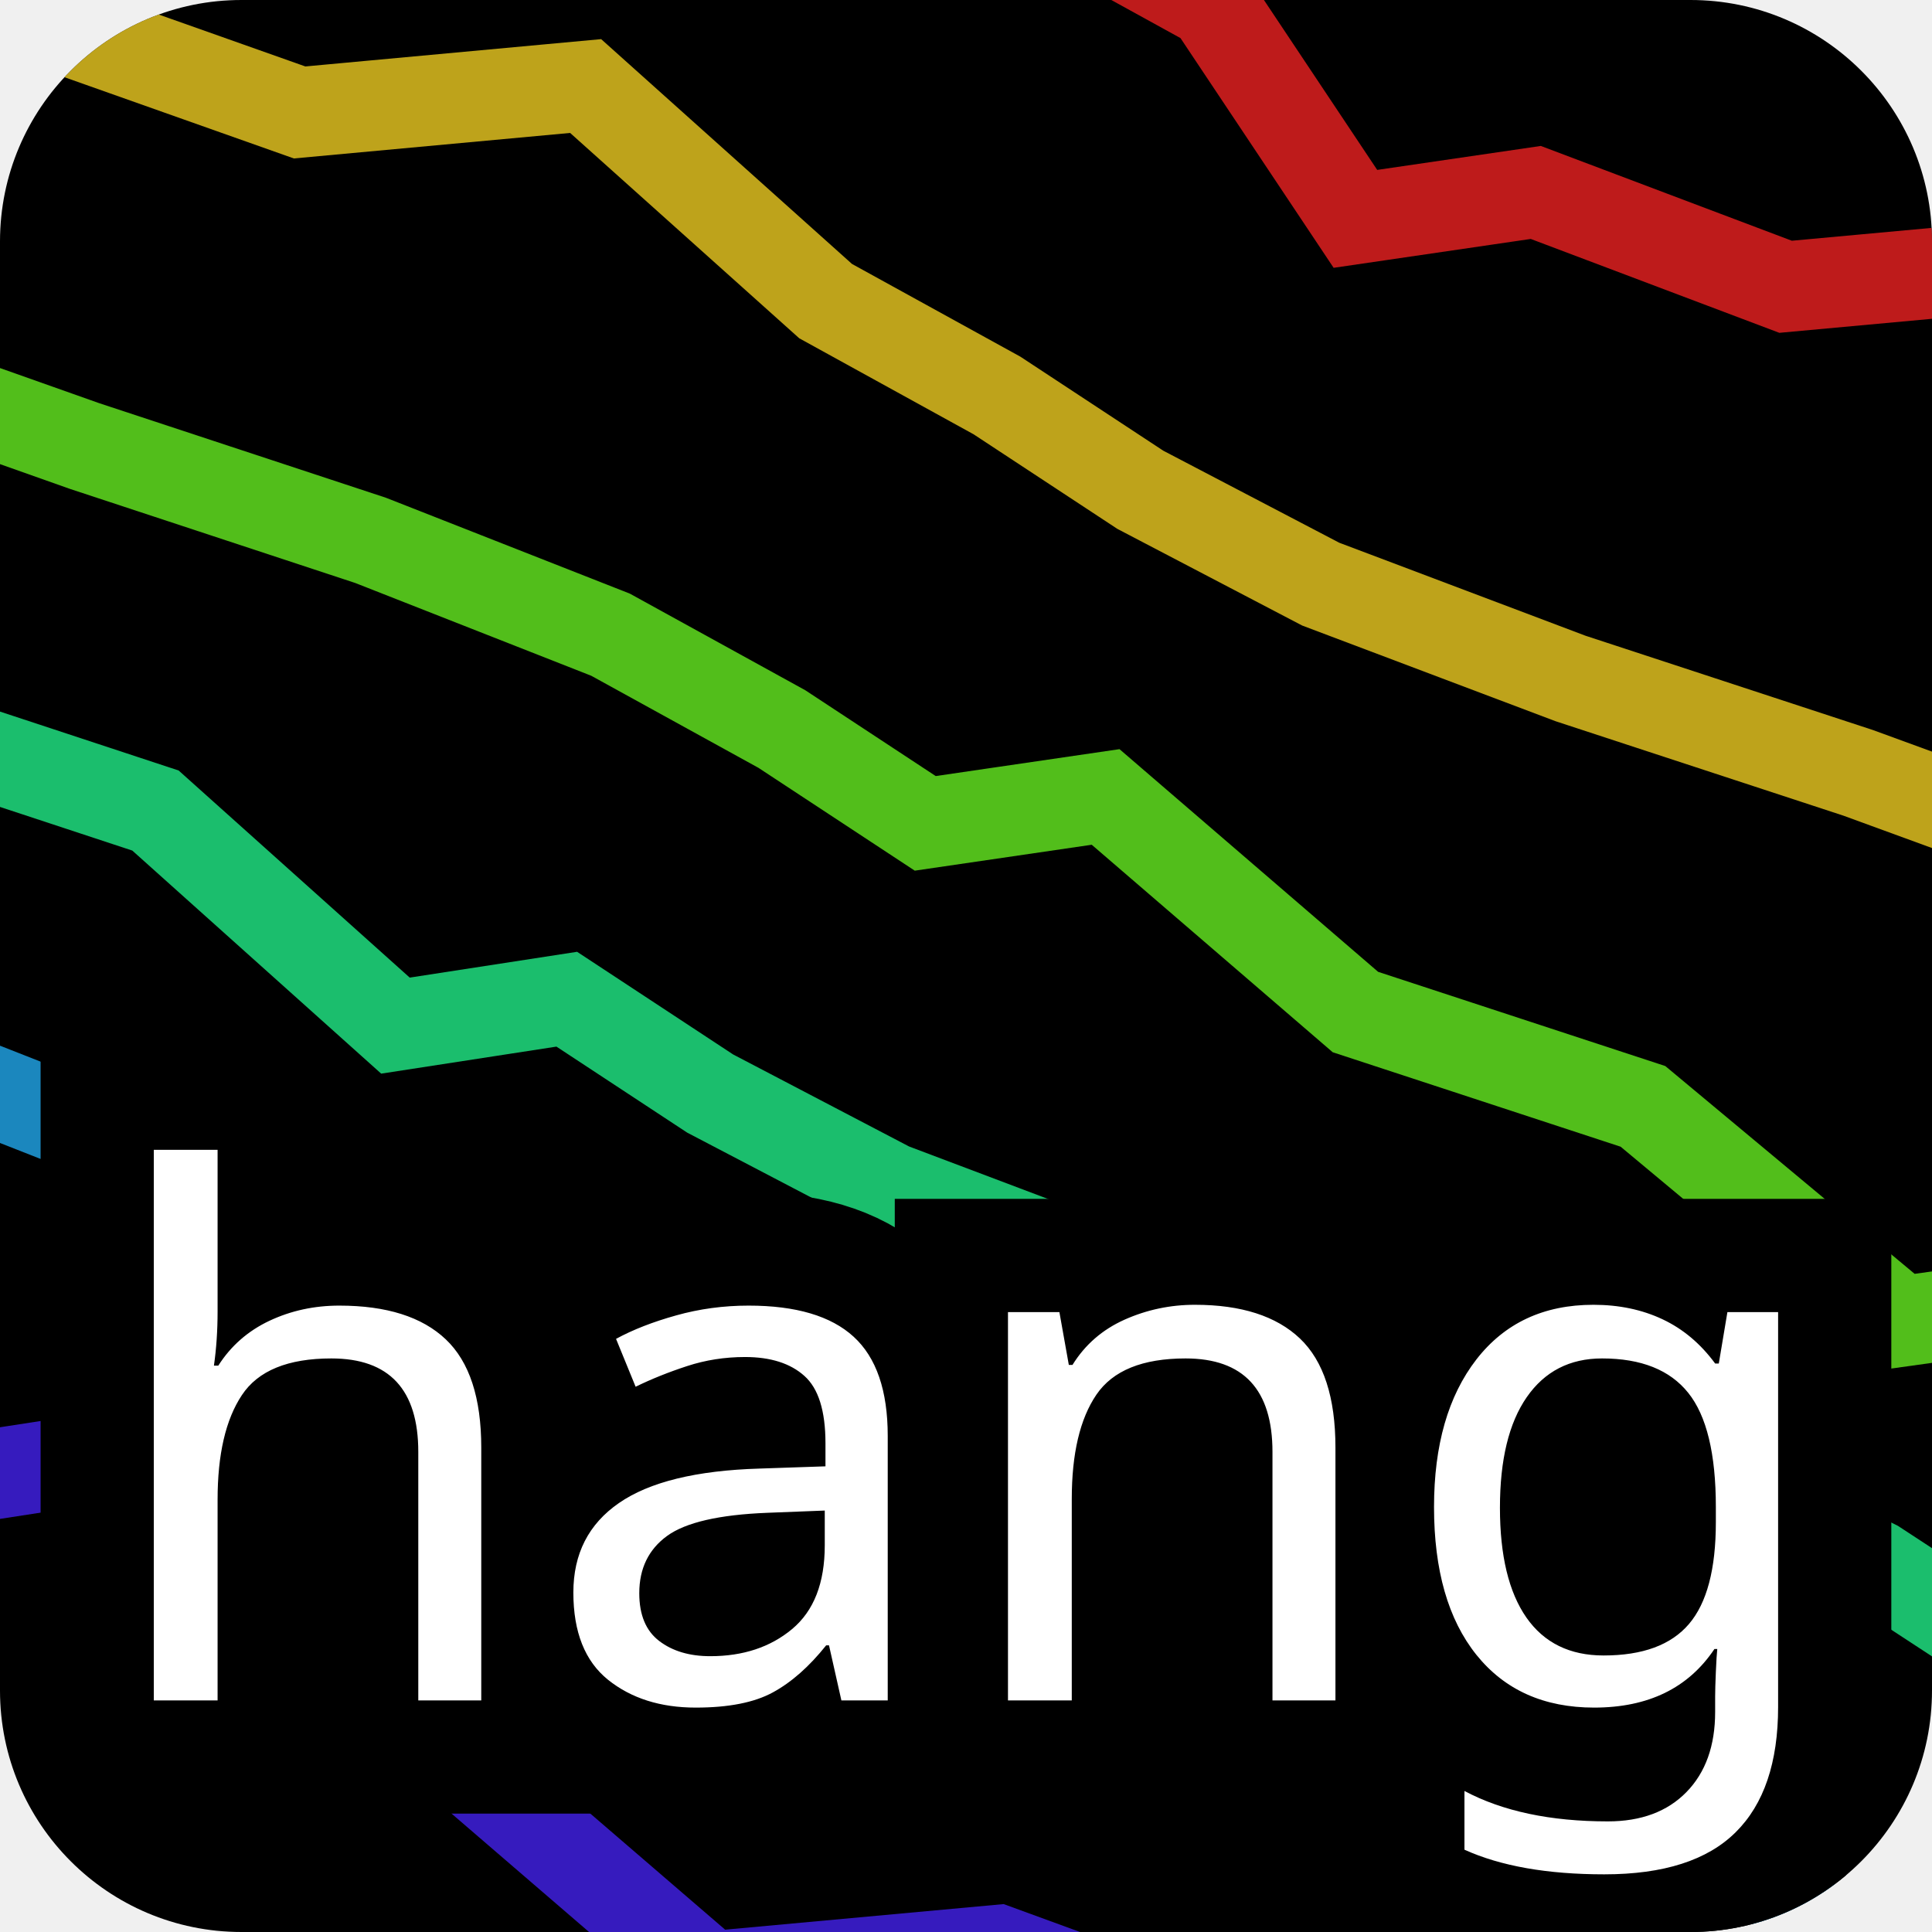
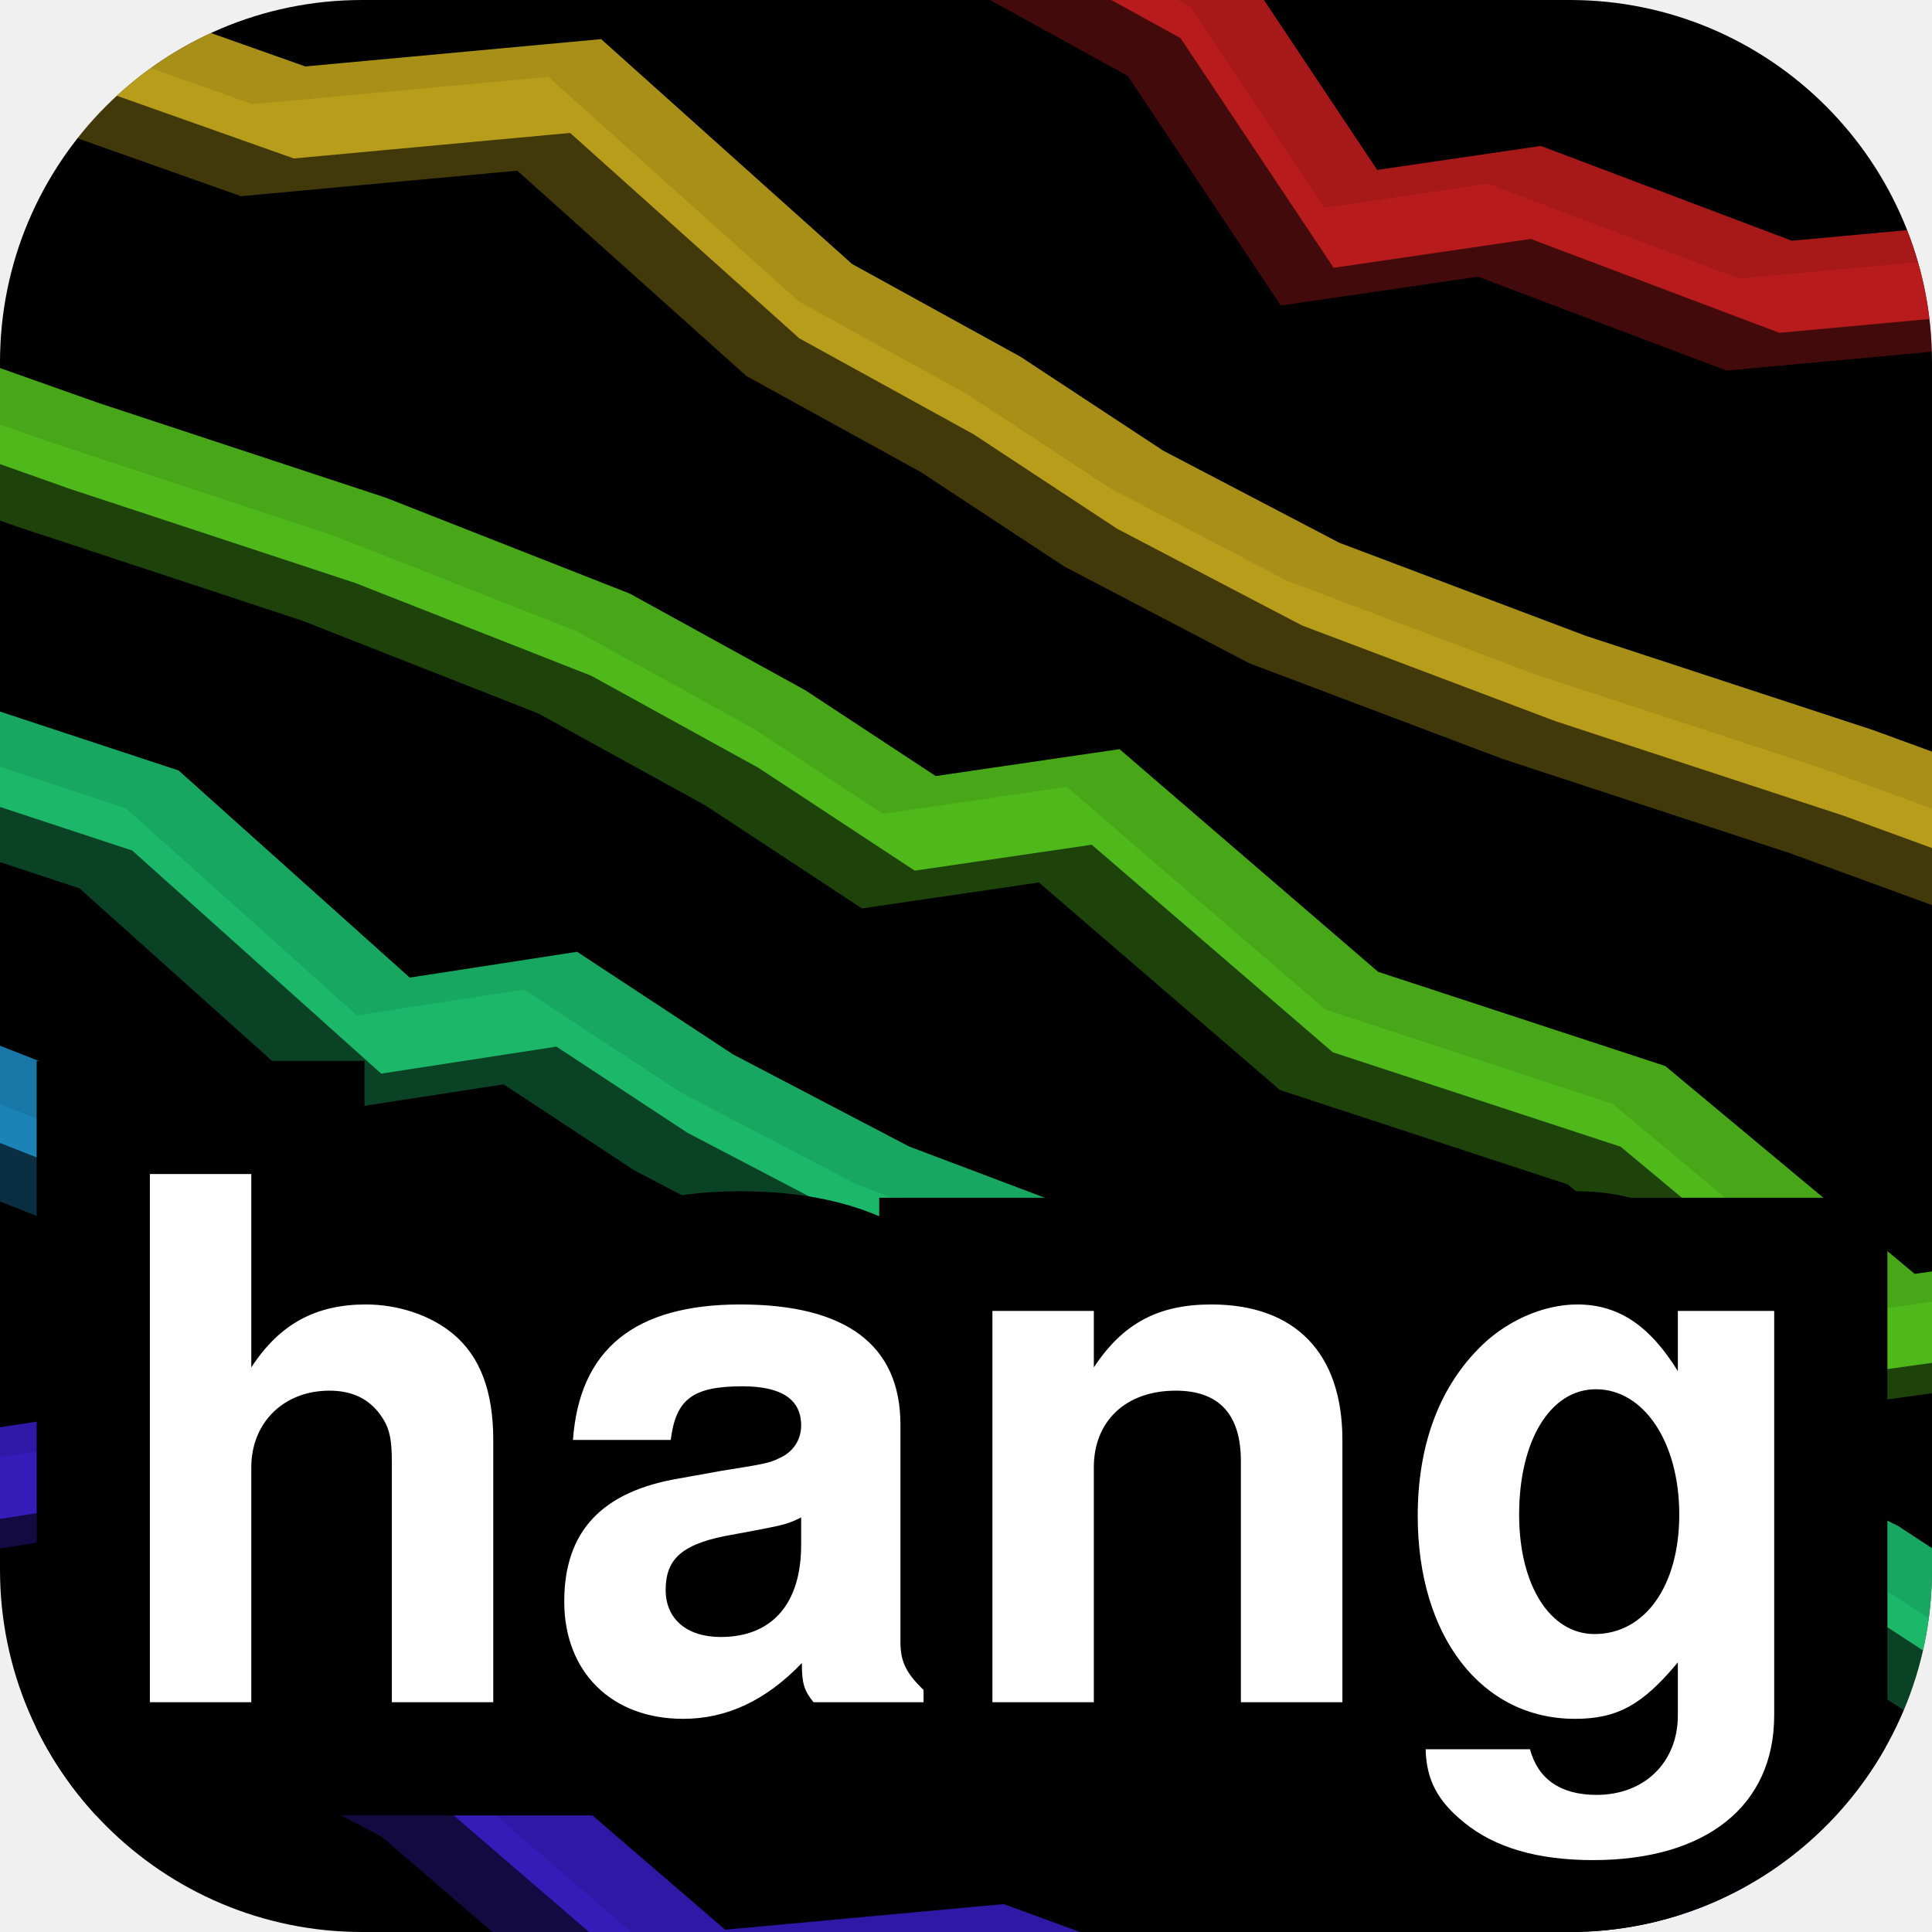
<svg xmlns="http://www.w3.org/2000/svg" width="256" height="256" viewBox="0 0 256 256">
  <defs>
    <clipPath id="rounded-corner">
-       <rect x="0" y="0" width="100%" height="100%" rx="32" ry="32" />
+       <rect x="0" y="0" width="100%" height="100%" rx="48" ry="48" />
    </clipPath>
  </defs>
  <g clip-path="url(#rounded-corner)">
    <rect width="100%" height="100%" fill="black" />
-     <g stroke-linecap="round" stroke-width="12" fill="none" opacity="0.85">
+     <g stroke-linecap="round" stroke-width="12" fill="none" opacity="0.3">
+       <path stroke="hsl(0, 75%, 50%)" d="M -107.0, -91.0 L -70.1, -94.5 L -40.9, -82.0 L -20.1, -69.5 L -0.6, -57.0 L 25.9, -44.5 L 61.2, -32.0 L 99.1, -35.5 L 130.9, -7.0 L 153.6, 5.5 L 172.6, 34.0 L 196.5, 30.5 L 229.6, 43.0 L 267.7, 39.5 L 301.9, 68.0 L 327.0, 80.5 L 346.1, 93.0" />
+       <path stroke="hsl(50, 75%, 50%)" d="M -98.6, -58.6 L -69.4, -30.1 L -48.6, -17.6 L -29.1, 10.9 L -2.6, 7.4 L 32.7, 19.9 L 70.6, 16.4 L 102.4, 44.9 L 125.1, 57.4 L 144.1, 69.9 L 168.0, 82.4 L 201.1, 94.9 L 239.2, 107.4 L 273.4, 119.9 L 298.5, 132.4 L 317.6, 144.9 L 339.4, 141.4" />
+       <path stroke="hsl(100, 75%, 50%)" d="M -97.9, 14.1 L -77.1, 26.6 L -57.6, 39.1 L -31.1, 51.6 L 4.2, 64.1 L 42.1, 76.6 L 73.9, 89.1 L 96.6, 101.6 L 115.6, 114.1 L 139.5, 110.6 L 172.6, 139.1 L 210.7, 151.6 L 244.9, 180.1 L 270.0, 176.6 L 289.1, 189.1 L 310.9, 201.6 L 341.5, 214.1" />
+       <path stroke="hsl(150, 75%, 50%)" d="M -105.6, 62.4 L -86.1, 74.9 L -59.6, 71.4 L -24.3, 99.9 L 13.6, 112.4 L 45.4, 140.9 L 68.1, 137.4 L 87.1, 149.9 L 111.0, 162.4 L 144.1, 174.9 L 182.2, 187.4 L 216.4, 199.9 L 241.5, 212.4 L 260.6, 224.9 L 282.4, 237.4 L 313.0, 265.9 L 350.5, 262.4" />
+       <path stroke="hsl(200, 75%, 50%)" d="M -114.6, 109.4 L -88.1, 121.9 L -52.8, 134.4 L -14.9, 146.9 L 16.9, 159.4 L 39.6, 171.9 L 58.6, 184.4 L 82.5, 196.9 L 115.6, 225.4 L 153.7, 221.9 L 187.9, 234.4 L 213.0, 230.9 L 232.1, 259.4 L 253.9, 271.9 L 284.5, 300.4 L 322.0, 296.9 L 358.1, 309.4" />
+       <path stroke="hsl(250, 75%, 50%)" d="M -116.6, 163.4 L -81.3, 191.9 L -43.4, 188.4 L -11.6, 200.9 L 11.1, 197.4 L 30.1, 225.9 L 54.0, 238.4 L 87.1, 266.9 L 125.2, 263.4 L 159.4, 275.9 L 184.5, 288.4 L 203.6, 300.9 L 225.4, 313.4 L 256.0, 325.9 L 293.5, 322.4 L 329.6, 350.9 L 357.4, 363.4" />
+       <path stroke="hsl(300, 75%, 50%)" d="M -109.8, 242.2 L -71.9, 238.7 L -40.1, 251.2 L -17.4, 263.7 L 1.6, 276.2 L 25.5, 288.7 L 58.6, 301.2 L 96.7, 297.7 L 130.9, 326.2 L 156.0, 338.7 L 175.1, 367.2 L 196.9, 363.7 L 227.5, 376.2 L 265.0, 372.7 L 301.1, 401.2 L 328.9, 413.7 L 348.9, 426.2" />
+     </g>
+     <g stroke-linecap="round" stroke-width="12" fill="none" opacity="0.75">
      <path stroke="hsl(0, 75%, 50%)" d="M -100.0, -96.0 L -63.1, -99.5 L -33.9, -87.0 L -13.1, -74.5 L 6.4, -62.0 L 32.9, -49.5 L 68.2, -37.0 L 106.1, -40.5 L 137.9, -12.0 L 160.6, 0.5 L 179.6, 29.0 L 203.5, 25.5 L 236.6, 38.0 L 274.7, 34.5 L 308.9, 63.0 L 334.0, 75.5 L 353.1, 88.0" />
      <path stroke="hsl(50, 75%, 50%)" d="M -91.6, -63.6 L -62.4, -35.1 L -41.6, -22.6 L -22.1, 5.9 L 4.4, 2.4 L 39.7, 14.9 L 77.6, 11.4 L 109.4, 39.9 L 132.1, 52.4 L 151.1, 64.9 L 175.0, 77.4 L 208.1, 89.9 L 246.2, 102.4 L 280.4, 114.9 L 305.5, 127.4 L 324.6, 139.9 L 346.4, 136.4" />
      <path stroke="hsl(100, 75%, 50%)" d="M -90.9, 9.1 L -70.1, 21.6 L -50.6, 34.1 L -24.1, 46.6 L 11.2, 59.1 L 49.1, 71.6 L 80.9, 84.1 L 103.6, 96.6 L 122.6, 109.1 L 146.5, 105.6 L 179.6, 134.1 L 217.7, 146.6 L 251.9, 175.1 L 277.0, 171.6 L 296.1, 184.1 L 317.9, 196.6 L 348.5, 209.1" />
      <path stroke="hsl(150, 75%, 50%)" d="M -98.6, 57.4 L -79.1, 69.9 L -52.6, 66.4 L -17.3, 94.9 L 20.6, 107.4 L 52.4, 135.9 L 75.1, 132.4 L 94.1, 144.9 L 118.0, 157.4 L 151.1, 169.9 L 189.2, 182.4 L 223.4, 194.9 L 248.5, 207.4 L 267.6, 219.9 L 289.4, 232.4 L 320.0, 260.9 L 357.5, 257.4" />
      <path stroke="hsl(200, 75%, 50%)" d="M -107.6, 104.4 L -81.1, 116.9 L -45.8, 129.4 L -7.9, 141.9 L 23.9, 154.4 L 46.6, 166.9 L 65.6, 179.4 L 89.5, 191.9 L 122.6, 220.4 L 160.7, 216.9 L 194.9, 229.4 L 220.0, 225.9 L 239.1, 254.4 L 260.9, 266.9 L 291.5, 295.4 L 329.0, 291.9 L 365.1, 304.4" />
      <path stroke="hsl(250, 75%, 50%)" d="M -109.6, 158.4 L -74.3, 186.9 L -36.4, 183.4 L -4.6, 195.9 L 18.1, 192.4 L 37.1, 220.9 L 61.0, 233.4 L 94.1, 261.9 L 132.2, 258.4 L 166.4, 270.9 L 191.5, 283.4 L 210.6, 295.9 L 232.4, 308.4 L 263.0, 320.9 L 300.5, 317.4 L 336.6, 345.9 L 364.4, 358.4" />
      <path stroke="hsl(300, 75%, 50%)" d="M -102.8, 237.2 L -64.9, 233.7 L -33.1, 246.2 L -10.4, 258.7 L 8.6, 271.2 L 32.5, 283.7 L 65.6, 296.2 L 103.7, 292.7 L 137.9, 321.2 L 163.0, 333.7 L 182.1, 362.2 L 203.9, 358.7 L 234.5, 371.2 L 272.0, 367.7 L 308.1, 396.2 L 335.9, 408.7 L 355.9, 421.2" />
    </g>
-     <text x="128" y="192" text-anchor="middle" dominant-baseline="middle" font-size="96" font-family="Monserrat, sans-serif" fill="white" stroke="black" stroke-width="30" paint-order="stroke">hang</text>
+     <text x="128" y="192" font-weight="bold" text-anchor="middle" dominant-baseline="middle" font-size="96" font-family="Monserrat, Helvetica, Arial, sans-serif" fill="white" stroke="black" stroke-width="30" paint-order="stroke">hang</text>
  </g>
</svg>
